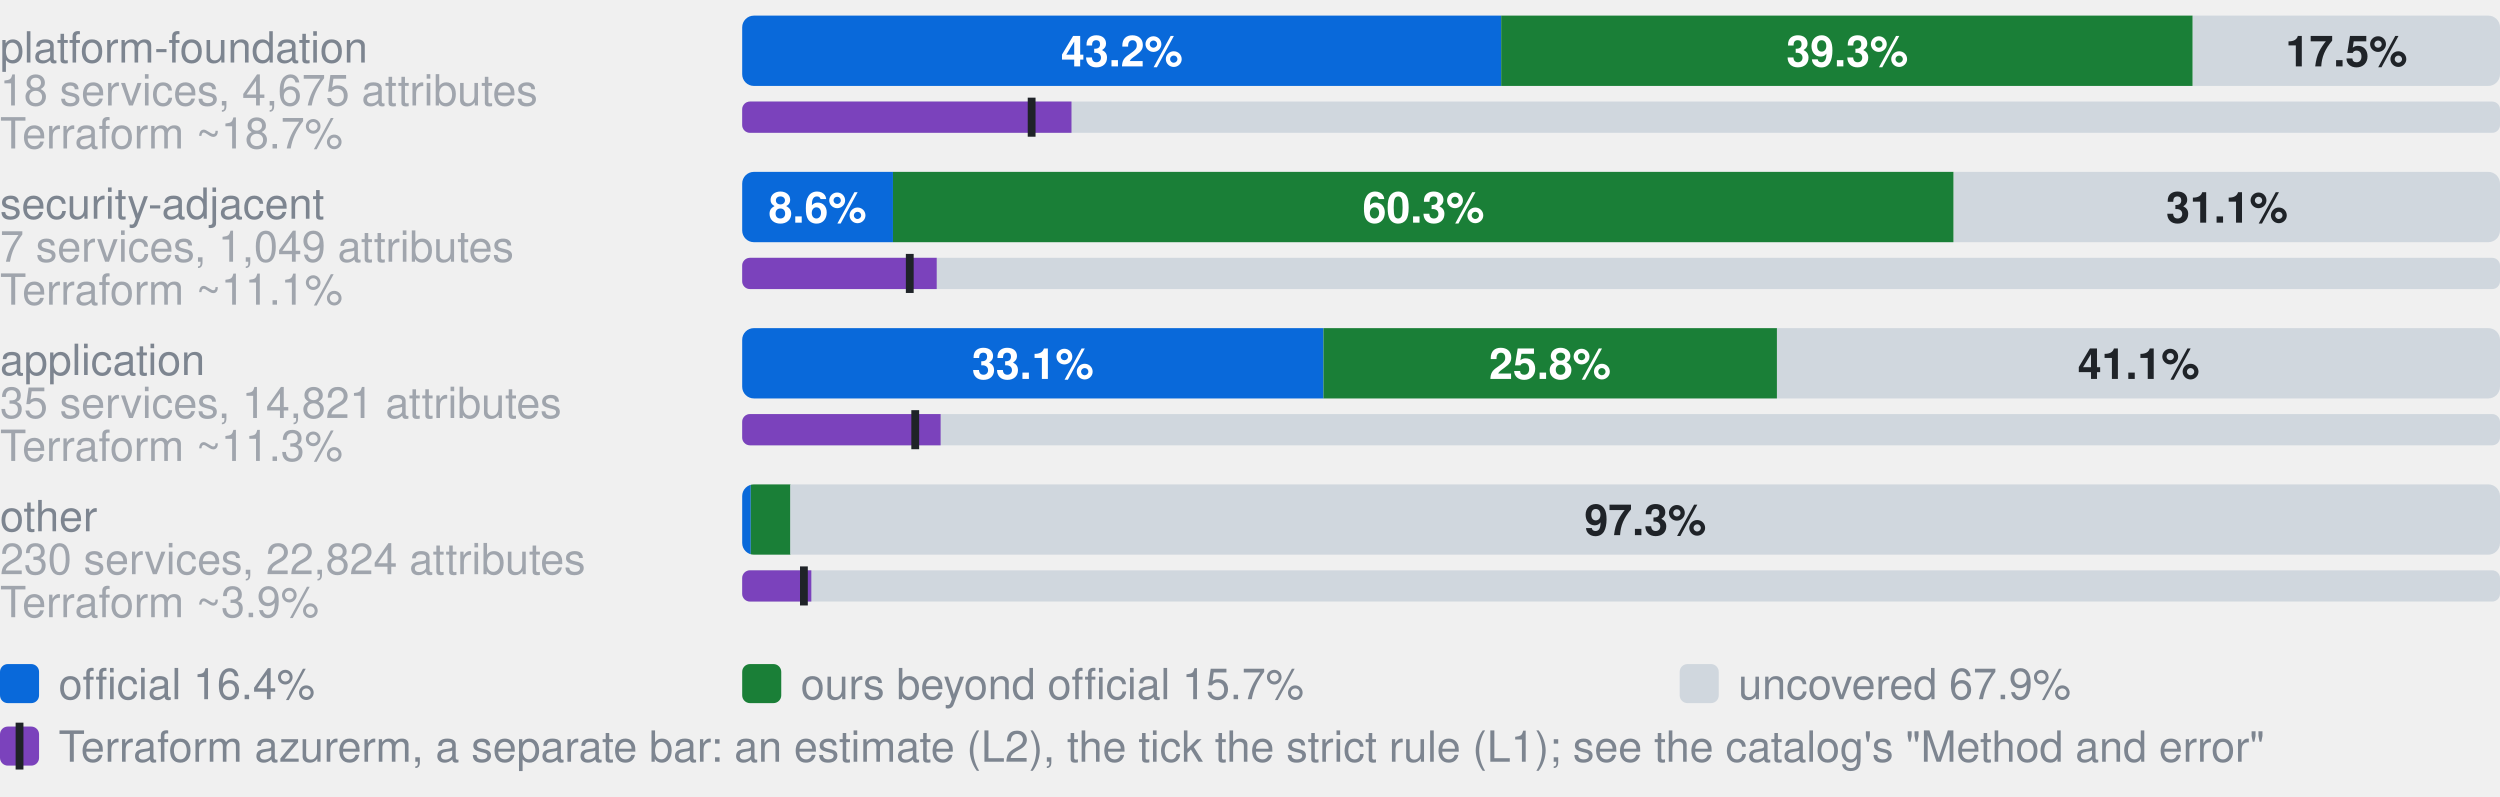
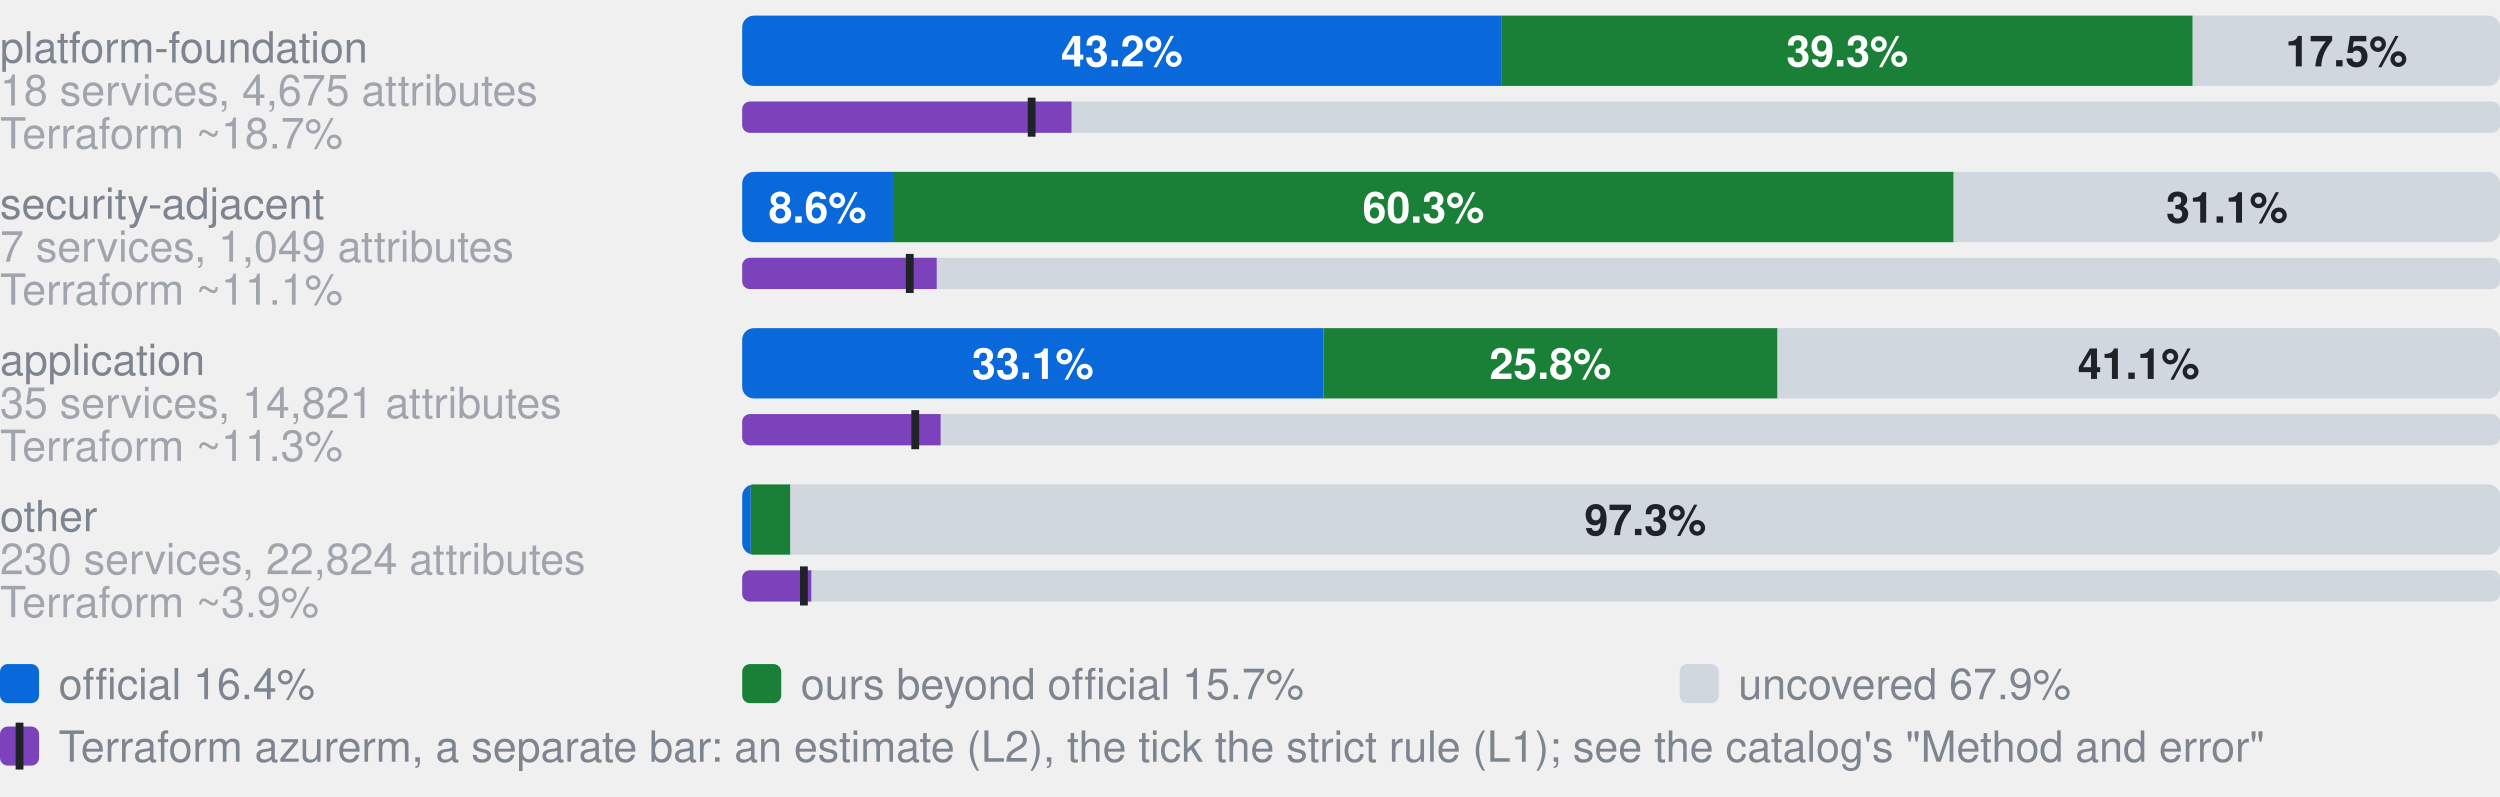
<svg xmlns="http://www.w3.org/2000/svg" width="640" height="204" viewBox="0 0 640 204" role="img" aria-label="Coverage by category. platform-foundation, 18 services, 4,675 attributes: 43.2% official, 39.3% ours beyond official, 17.5% uncovered, of 4675 attributes; Terraform azurerm, an estimate: 18.7% (L2), 16.5% by the strict rule (L1); security-adjacent, 7 services, 1,049 attributes: 8.6% official, 60.3% ours beyond official, 31.1% uncovered, of 1049 attributes; Terraform azurerm, an estimate: 11.1% (L2), 9.5% by the strict rule (L1); application, 35 services, 14,821 attributes: 33.1% official, 25.8% ours beyond official, 41.1% uncovered, of 14821 attributes; Terraform azurerm, an estimate: 11.3% (L2), 9.8% by the strict rule (L1); other, 230 services, 22,824 attributes: 0.5% official, 2.3% ours beyond official, 97.3% uncovered, of 22824 attributes; Terraform azurerm, an estimate: 3.9% (L2), 3.5% by the strict rule (L1)">
  <style>text{font-family:-apple-system,BlinkMacSystemFont,"Segoe UI",Helvetica,Arial,sans-serif}.s{font-size:11px;font-weight:600}.t{font-size:11px;fill:#7d8590}.h{font-size:12px;font-weight:600;fill:#7d8590}</style>
  <text x="0" y="16.0" class="t">platform-foundation</text>
  <text x="0" y="27.0" class="t" opacity="0.7">18 services, 4,675 attributes</text>
  <clipPath id="g0">
    <rect x="190.0" y="4.0" width="450.0" height="18.0" rx="3" />
  </clipPath>
  <g clip-path="url(#g0)">
    <rect x="190.0" y="4.0" width="194.3" height="18.0" fill="#0969da" />
    <rect x="384.3" y="4.0" width="177.0" height="18.0" fill="#1a7f37" />
    <rect x="561.4" y="4.0" width="78.6" height="18.0" fill="#d0d7de" />
  </g>
  <text x="287.2" y="17.0" text-anchor="middle" fill="#fff" class="s">43.2%</text>
  <text x="472.9" y="17.0" text-anchor="middle" fill="#fff" class="s">39.3%</text>
  <text x="600.7" y="17.0" text-anchor="middle" fill="#1f2328" class="s">17.5%</text>
  <text x="0" y="38.0" class="t" opacity="0.7">Terraform ~18.7%</text>
  <clipPath id="t0">
    <rect x="190.0" y="26.0" width="450.0" height="8.0" rx="2" />
  </clipPath>
  <g clip-path="url(#t0)">
    <rect x="190.0" y="26.0" width="450.0" height="8.0" fill="#d0d7de" />
    <rect x="190.0" y="26.0" width="84.3" height="8.0" fill="#7b42bc" />
  </g>
  <rect x="263.1" y="25.0" width="2" height="10.0" fill="#1f2328" />
  <text x="0" y="56.0" class="t">security-adjacent</text>
  <text x="0" y="67.0" class="t" opacity="0.7">7 services, 1,049 attributes</text>
  <clipPath id="g1">
    <rect x="190.0" y="44.0" width="450.0" height="18.0" rx="3" />
  </clipPath>
  <g clip-path="url(#g1)">
    <rect x="190.0" y="44.0" width="38.6" height="18.0" fill="#0969da" />
    <rect x="228.6" y="44.0" width="271.5" height="18.0" fill="#1a7f37" />
    <rect x="500.2" y="44.0" width="139.8" height="18.0" fill="#d0d7de" />
  </g>
  <text x="209.3" y="57.0" text-anchor="middle" fill="#fff" class="s">8.6%</text>
  <text x="364.4" y="57.0" text-anchor="middle" fill="#fff" class="s">60.3%</text>
  <text x="570.1" y="57.0" text-anchor="middle" fill="#1f2328" class="s">31.1%</text>
  <text x="0" y="78.0" class="t" opacity="0.7">Terraform ~11.1%</text>
  <clipPath id="t1">
    <rect x="190.0" y="66.0" width="450.0" height="8.0" rx="2" />
  </clipPath>
  <g clip-path="url(#t1)">
    <rect x="190.0" y="66.0" width="450.0" height="8.0" fill="#d0d7de" />
    <rect x="190.0" y="66.0" width="49.8" height="8.0" fill="#7b42bc" />
  </g>
  <rect x="231.9" y="65.0" width="2" height="10.0" fill="#1f2328" />
  <text x="0" y="96.0" class="t">application</text>
  <text x="0" y="107.0" class="t" opacity="0.7">35 services, 14,821 attributes</text>
  <clipPath id="g2">
    <rect x="190.0" y="84.0" width="450.0" height="18.0" rx="3" />
  </clipPath>
  <g clip-path="url(#g2)">
    <rect x="190.0" y="84.0" width="148.8" height="18.0" fill="#0969da" />
-     <rect x="338.8" y="84.0" width="116.1" height="18.0" fill="#1a7f37" />
-     <rect x="454.9" y="84.0" width="185.1" height="18.0" fill="#d0d7de" />
+     <rect x="338.8" y="84.0" width="116.3" height="18.0" fill="#1a7f37" />
+     <rect x="455.0" y="84.0" width="185.0" height="18.0" fill="#d0d7de" />
  </g>
  <text x="264.4" y="97.0" text-anchor="middle" fill="#fff" class="s">33.1%</text>
-   <text x="396.8" y="97.0" text-anchor="middle" fill="#fff" class="s">25.8%</text>
+   <text x="396.9" y="97.0" text-anchor="middle" fill="#fff" class="s">25.8%</text>
  <text x="547.5" y="97.0" text-anchor="middle" fill="#1f2328" class="s">41.1%</text>
  <text x="0" y="118.0" class="t" opacity="0.7">Terraform ~11.3%</text>
  <clipPath id="t2">
    <rect x="190.0" y="106.0" width="450.0" height="8.0" rx="2" />
  </clipPath>
  <g clip-path="url(#t2)">
    <rect x="190.0" y="106.0" width="450.0" height="8.0" fill="#d0d7de" />
    <rect x="190.0" y="106.0" width="50.8" height="8.0" fill="#7b42bc" />
  </g>
  <rect x="233.3" y="105.0" width="2" height="10.0" fill="#1f2328" />
  <text x="0" y="136.0" class="t">other</text>
  <text x="0" y="147.0" class="t" opacity="0.7">230 services, 22,824 attributes</text>
  <clipPath id="g3">
    <rect x="190.0" y="124.0" width="450.0" height="18.0" rx="3" />
  </clipPath>
  <g clip-path="url(#g3)">
    <rect x="190.0" y="124.0" width="2.2" height="18.0" fill="#0969da" />
    <rect x="192.2" y="124.0" width="10.2" height="18.0" fill="#1a7f37" />
    <rect x="202.3" y="124.0" width="437.7" height="18.0" fill="#d0d7de" />
  </g>
  <text x="421.2" y="137.0" text-anchor="middle" fill="#1f2328" class="s">97.3%</text>
  <text x="0" y="158.0" class="t" opacity="0.7">Terraform ~3.9%</text>
  <clipPath id="t3">
    <rect x="190.0" y="146.0" width="450.0" height="8.0" rx="2" />
  </clipPath>
  <g clip-path="url(#t3)">
    <rect x="190.0" y="146.0" width="450.0" height="8.0" fill="#d0d7de" />
    <rect x="190.0" y="146.0" width="17.7" height="8.0" fill="#7b42bc" />
  </g>
  <rect x="204.8" y="145.0" width="2" height="10.0" fill="#1f2328" />
  <rect x="0" y="170" width="10" height="10" rx="2" fill="#0969da" />
  <text x="15" y="179" class="t">official 16.4%</text>
  <rect x="190" y="170" width="10" height="10" rx="2" fill="#1a7f37" />
  <text x="205" y="179" class="t">ours beyond official 15.7%</text>
  <rect x="430" y="170" width="10" height="10" rx="2" fill="#d0d7de" />
  <text x="445" y="179" class="t">uncovered 67.9%</text>
  <rect x="0" y="186" width="10" height="10" rx="2" fill="#7b42bc" />
  <rect x="4" y="185" width="2" height="12" fill="#1f2328" />
  <text x="15" y="195" class="t">Terraform azurerm, a separate bar: an estimate (L2), the tick the strict rule (L1); see the catalog's "Method and error"</text>
</svg>
